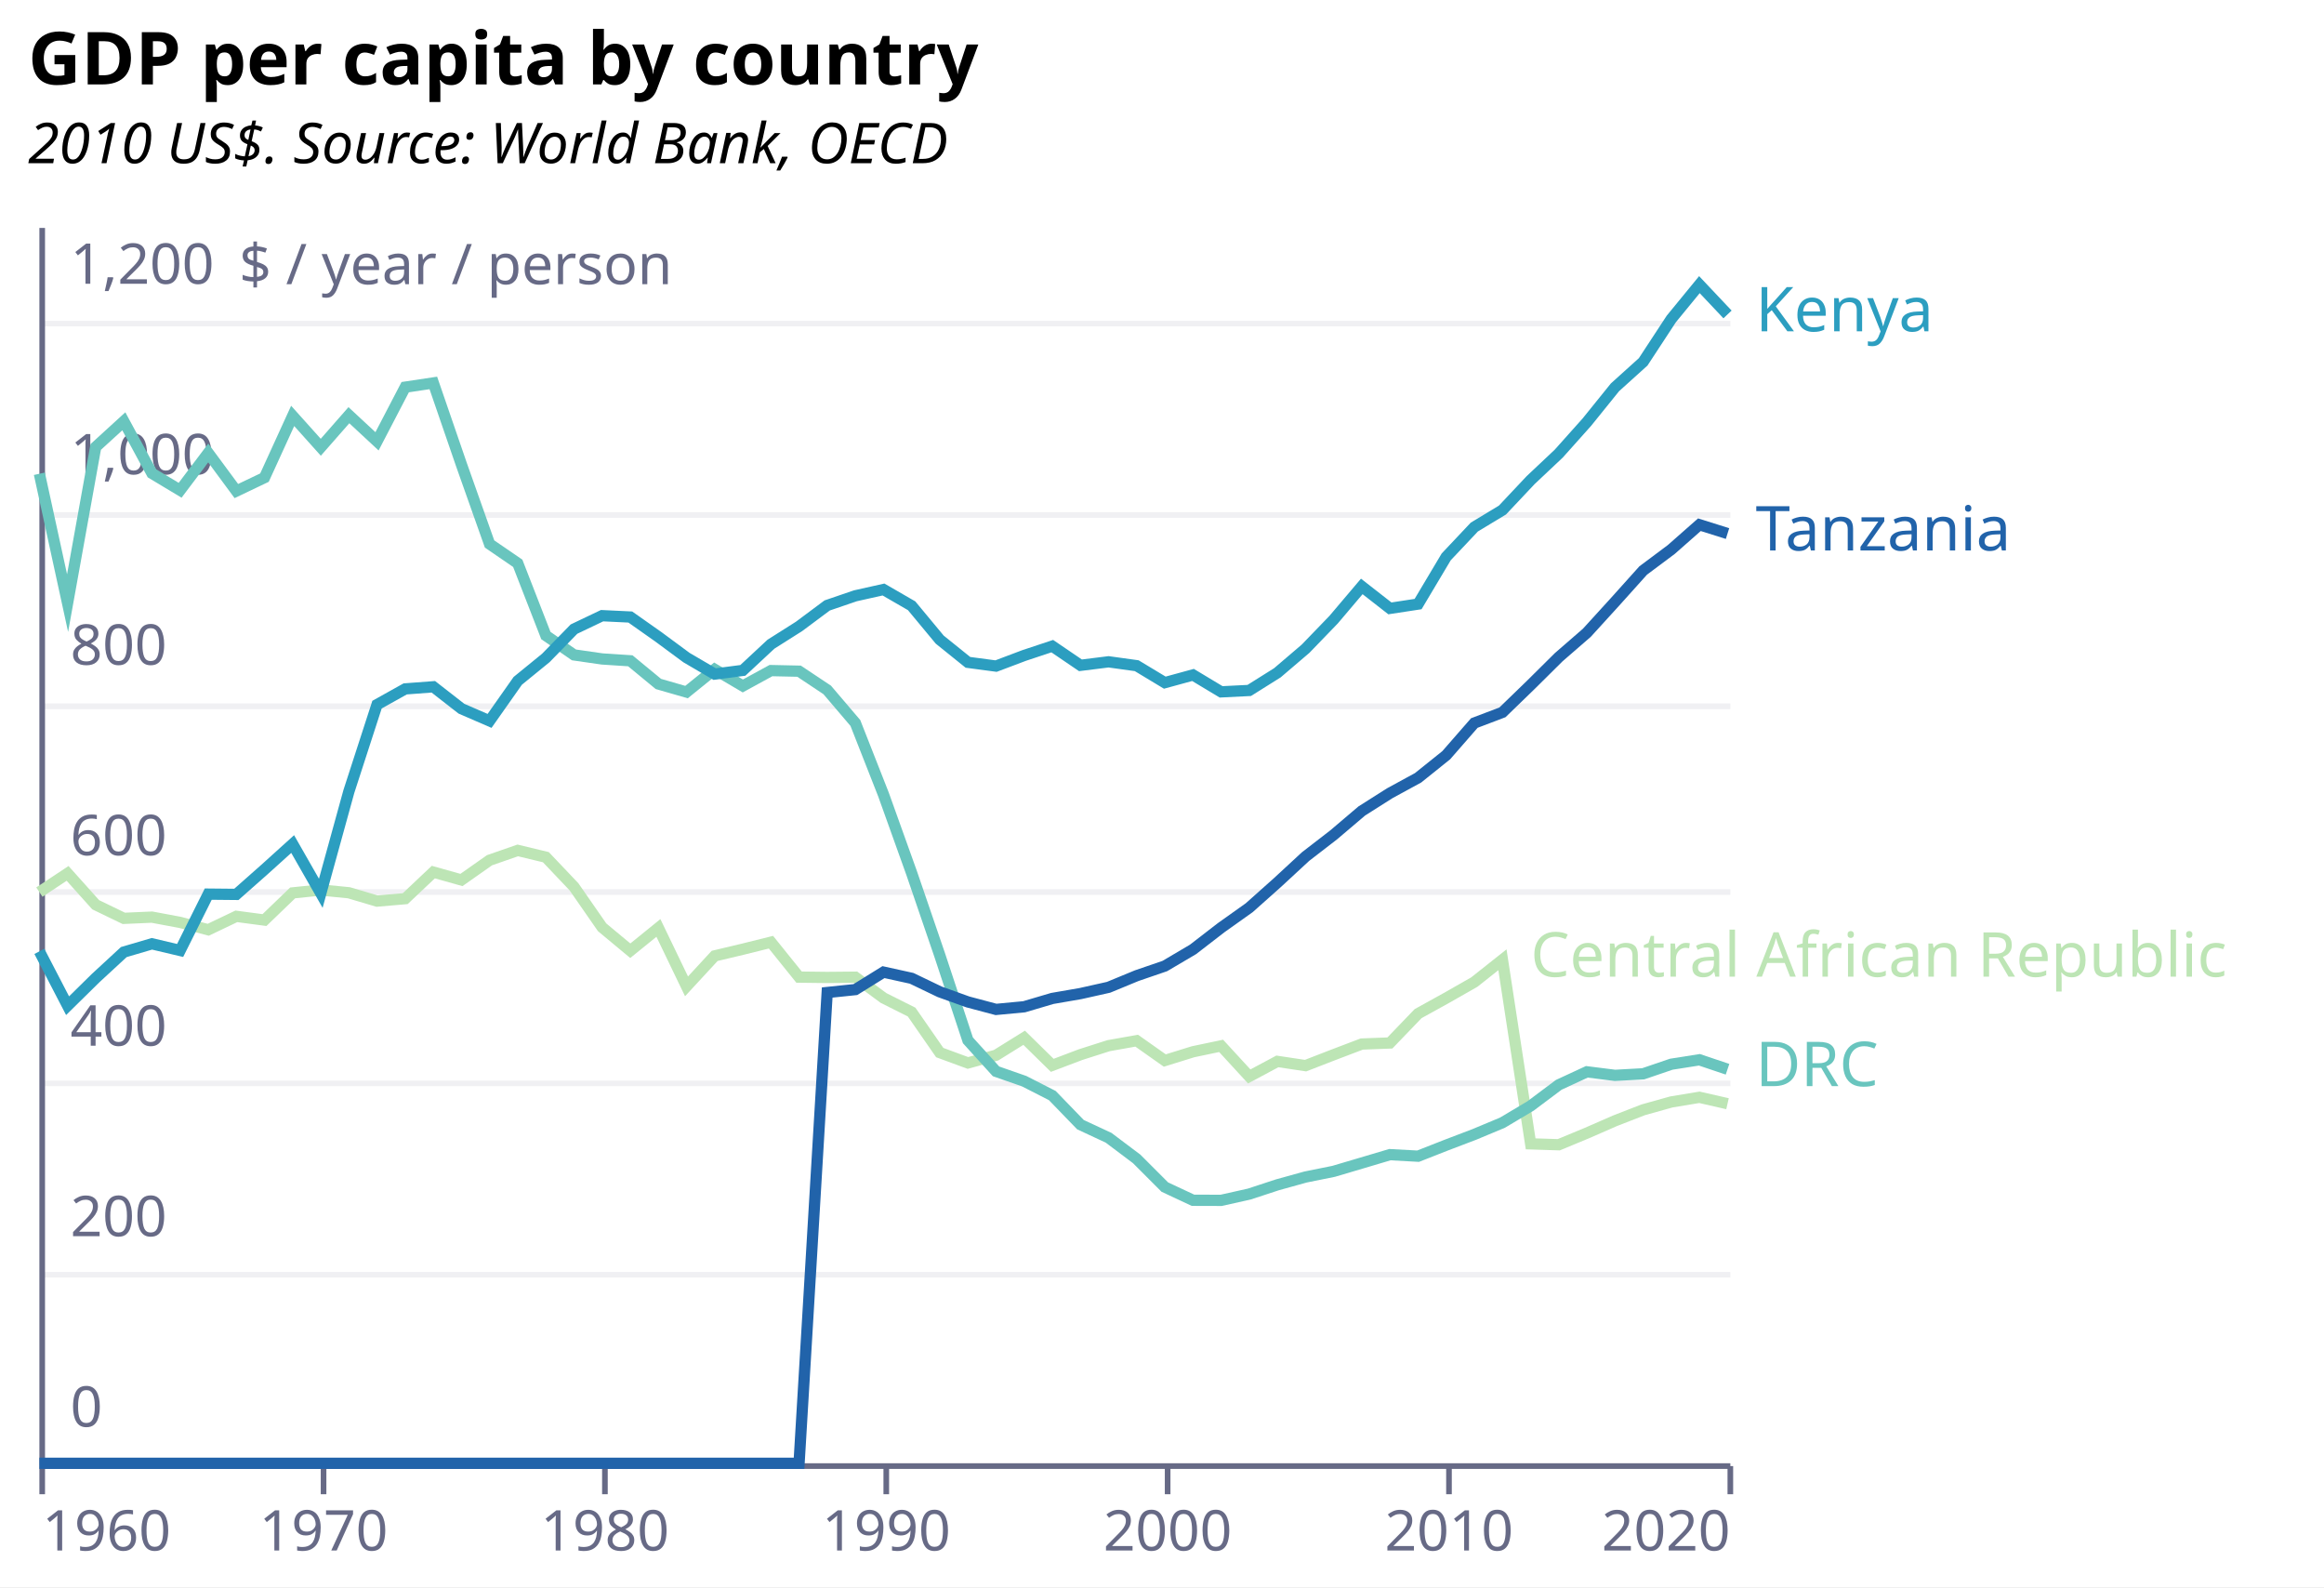
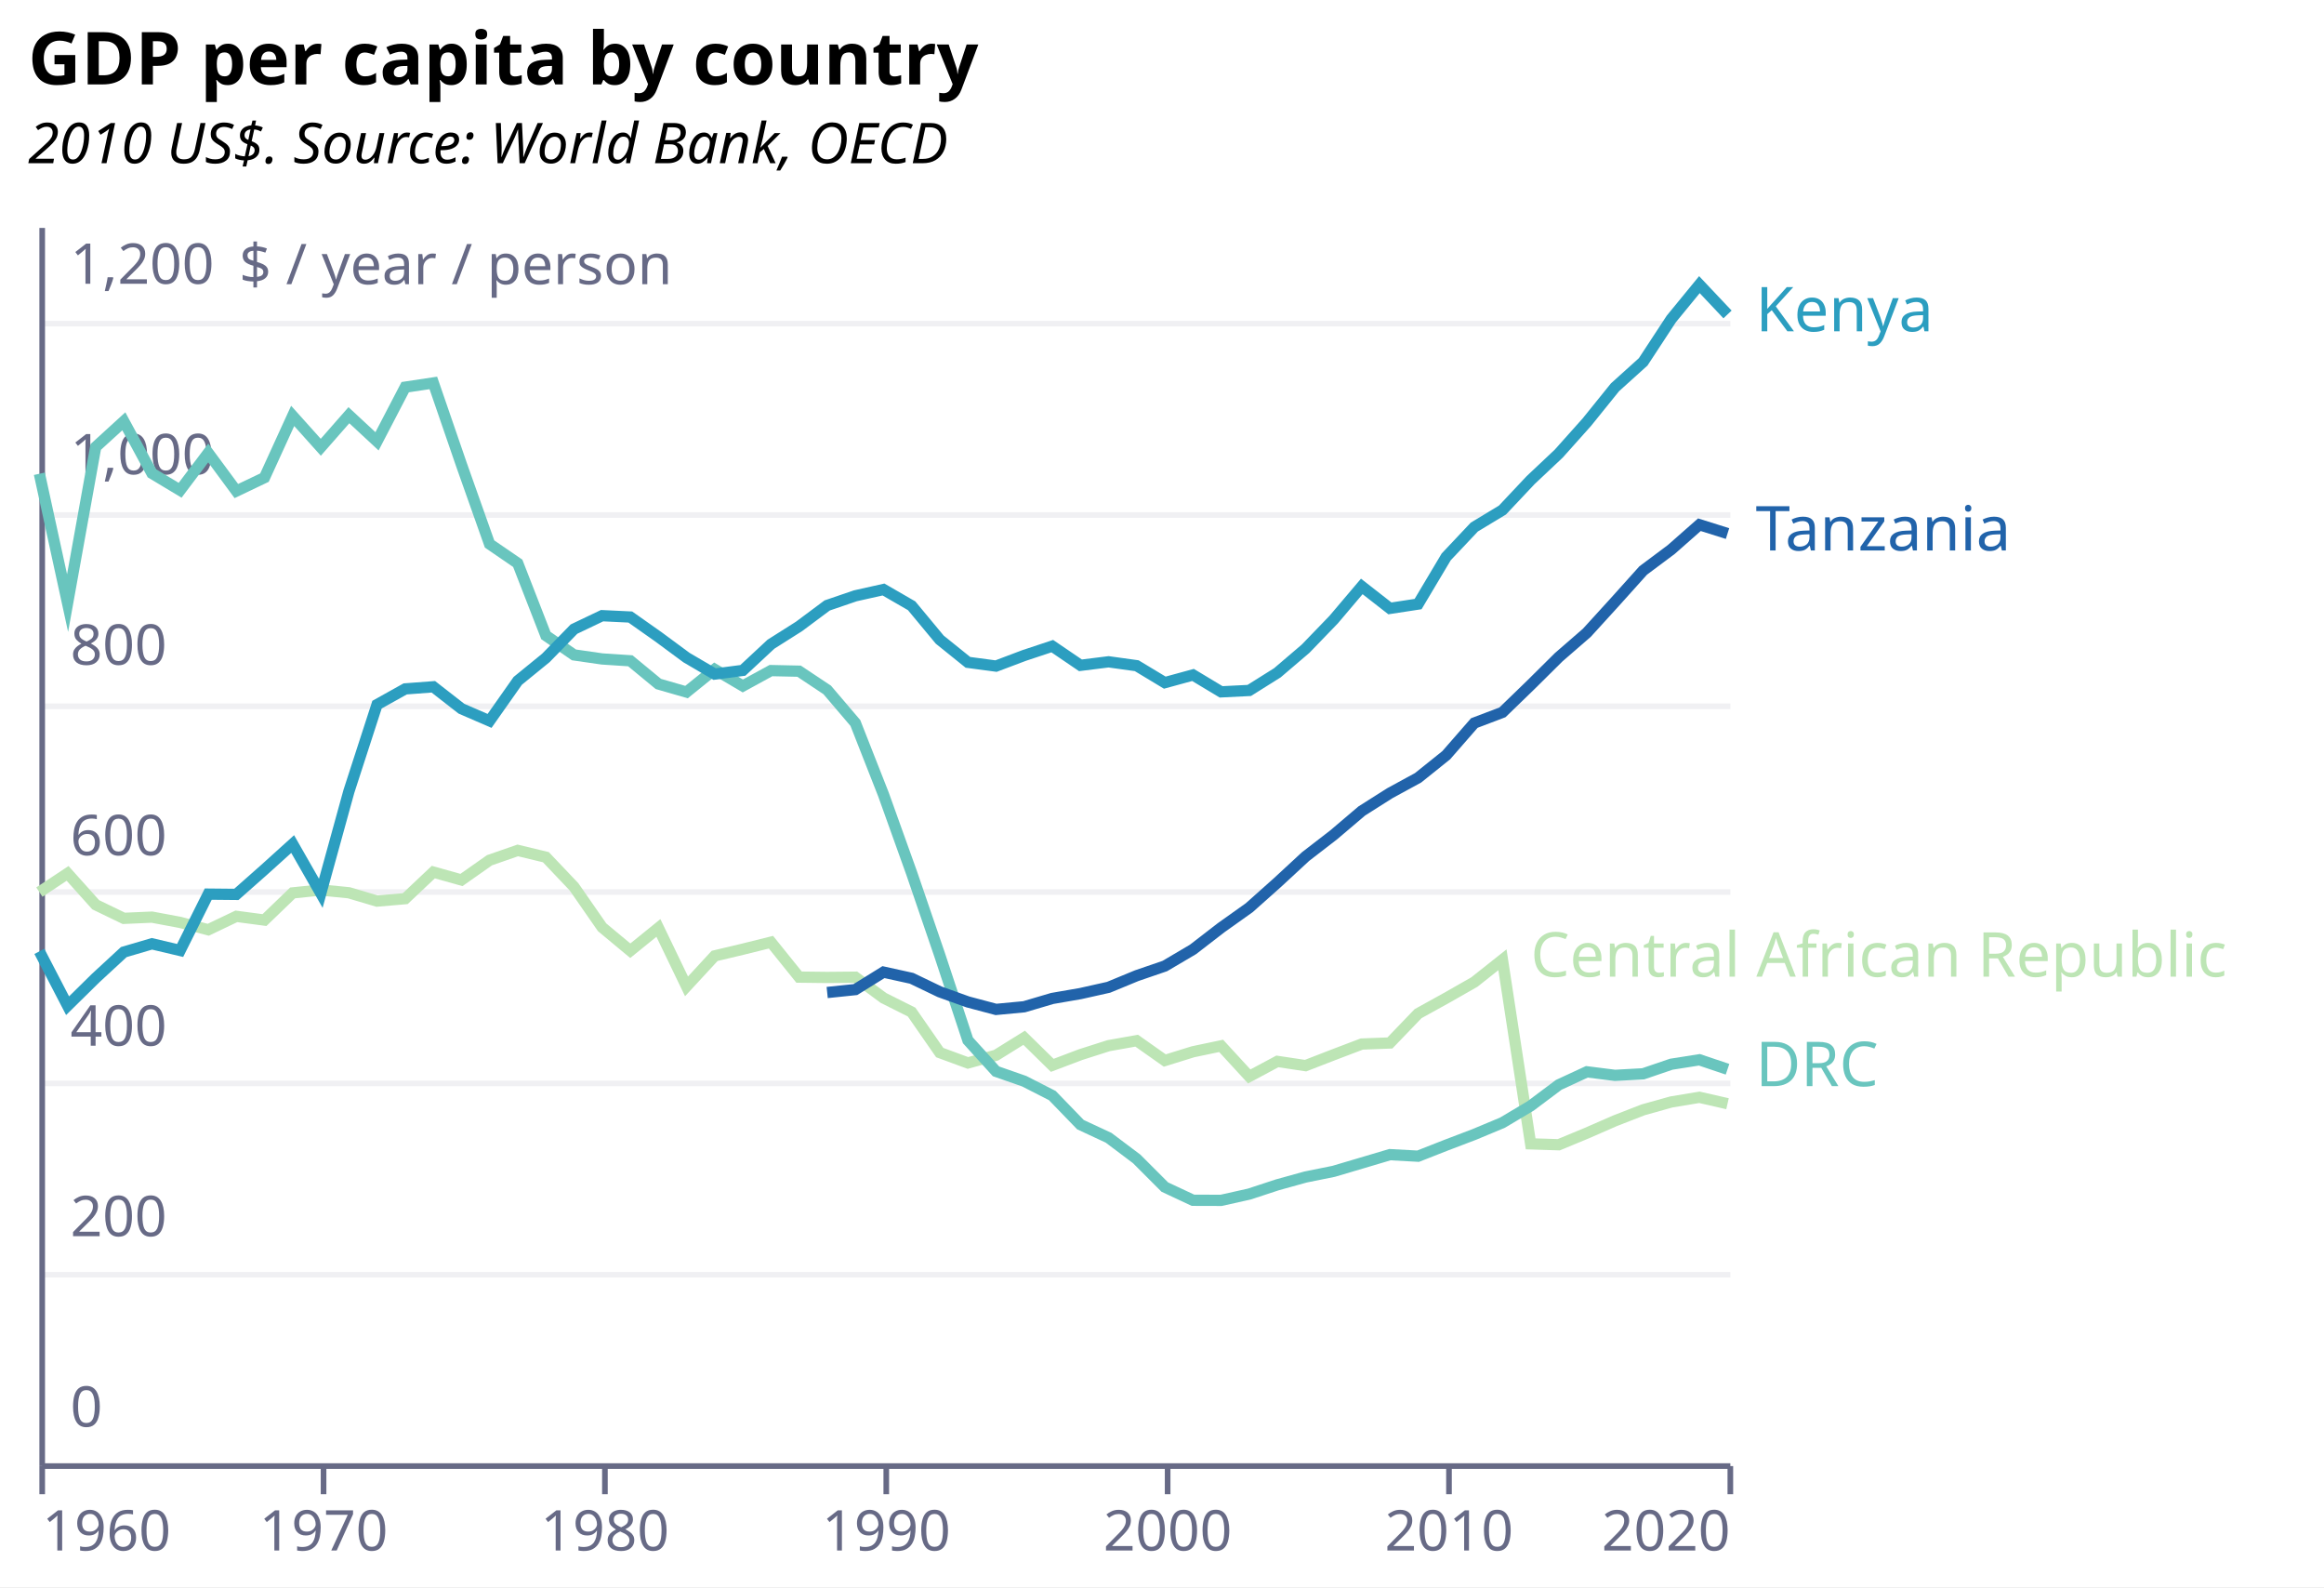
<svg xmlns="http://www.w3.org/2000/svg" version="1.1" class="marks" width="413" height="282" viewBox="0 0 413 282">
  <rect width="413" height="282" fill="white" />
  <g fill="none" stroke-miterlimit="10" transform="translate(7,40)">
    <g class="mark-group role-frame root" role="graphics-object" aria-roledescription="group mark container">
      <g transform="translate(0,0)">
        <path class="background" aria-hidden="true" d="M0,0h300v220h-300Z" />
        <g>
          <g class="mark-group role-axis" aria-hidden="true">
            <g transform="translate(0.5,0.5)">
              <path class="background" aria-hidden="true" d="M0,0h0v0h0Z" pointer-events="none" />
              <g>
                <g class="mark-rule role-axis-grid" pointer-events="none">
                  <line transform="translate(0,220)" x2="300" y2="0" stroke="#676A86" stroke-opacity="0.1" stroke-width="1" opacity="1" />
                  <line transform="translate(0,186)" x2="300" y2="0" stroke="#676A86" stroke-opacity="0.1" stroke-width="1" opacity="1" />
                  <line transform="translate(0,152)" x2="300" y2="0" stroke="#676A86" stroke-opacity="0.1" stroke-width="1" opacity="1" />
                  <line transform="translate(0,118)" x2="300" y2="0" stroke="#676A86" stroke-opacity="0.1" stroke-width="1" opacity="1" />
                  <line transform="translate(0,85)" x2="300" y2="0" stroke="#676A86" stroke-opacity="0.1" stroke-width="1" opacity="1" />
                  <line transform="translate(0,51)" x2="300" y2="0" stroke="#676A86" stroke-opacity="0.1" stroke-width="1" opacity="1" />
                  <line transform="translate(0,17)" x2="300" y2="0" stroke="#676A86" stroke-opacity="0.1" stroke-width="1" opacity="1" />
                </g>
              </g>
              <path class="foreground" aria-hidden="true" d="" pointer-events="none" display="none" />
            </g>
          </g>
          <g class="mark-group role-axis" role="graphics-symbol" aria-roledescription="axis" aria-label="X-axis for a time scale with values from Friday, 01 January 1960, 12:00:00 AM to Wednesday, 01 January 2020, 12:00:00 AM">
            <g transform="translate(0.5,220.5)">
              <path class="background" aria-hidden="true" d="M0,0h0v0h0Z" pointer-events="none" />
              <g>
                <g class="mark-rule role-axis-tick" pointer-events="none">
                  <line transform="translate(0,0)" x2="0" y2="5" stroke="#676A86" stroke-width="1" opacity="1" />
                  <line transform="translate(50,0)" x2="0" y2="5" stroke="#676A86" stroke-width="1" opacity="1" />
                  <line transform="translate(100,0)" x2="0" y2="5" stroke="#676A86" stroke-width="1" opacity="1" />
                  <line transform="translate(150,0)" x2="0" y2="5" stroke="#676A86" stroke-width="1" opacity="1" />
                  <line transform="translate(200,0)" x2="0" y2="5" stroke="#676A86" stroke-width="1" opacity="1" />
                  <line transform="translate(250,0)" x2="0" y2="5" stroke="#676A86" stroke-width="1" opacity="1" />
                  <line transform="translate(300,0)" x2="0" y2="5" stroke="#676A86" stroke-width="1" opacity="1" />
                </g>
                <g class="mark-text role-axis-label" pointer-events="none">
                  <text text-anchor="start" transform="translate(0,15)" font-family="sans-serif" font-size="10px" fill="#676A86" opacity="1">1960</text>
                  <text text-anchor="middle" transform="translate(50.00627,15)" font-family="sans-serif" font-size="10px" fill="#676A86" opacity="1">1970</text>
                  <text text-anchor="middle" transform="translate(100,15)" font-family="sans-serif" font-size="10px" fill="#676A86" opacity="1">1980</text>
                  <text text-anchor="middle" transform="translate(150.0068,15)" font-family="sans-serif" font-size="10px" fill="#676A86" opacity="1">1990</text>
                  <text text-anchor="middle" transform="translate(200,15)" font-family="sans-serif" font-size="10px" fill="#676A86" opacity="1">2000</text>
                  <text text-anchor="middle" transform="translate(250.0068,15)" font-family="sans-serif" font-size="10px" fill="#676A86" opacity="1">2010</text>
                  <text text-anchor="end" transform="translate(300,15)" font-family="sans-serif" font-size="10px" fill="#676A86" opacity="1">2020</text>
                </g>
                <g class="mark-rule role-axis-domain" pointer-events="none">
                  <line transform="translate(0,0)" x2="300" y2="0" stroke="#676A86" stroke-width="1" opacity="1" />
                </g>
              </g>
              <path class="foreground" aria-hidden="true" d="" pointer-events="none" display="none" />
            </g>
          </g>
          <g class="mark-group role-axis" role="graphics-symbol" aria-roledescription="axis" aria-label="Y-axis titled '$ / year / person' for a linear scale with values from 0 to 1,300">
            <g transform="translate(0.5,0.5)">
              <path class="background" aria-hidden="true" d="M0,0h0v0h0Z" pointer-events="none" />
              <g>
                <g class="mark-text role-axis-label" pointer-events="none">
                  <text text-anchor="start" transform="translate(5,213)" font-family="sans-serif" font-size="10px" fill="#676A86" opacity="1">0</text>
                  <text text-anchor="start" transform="translate(5,179.1538)" font-family="sans-serif" font-size="10px" fill="#676A86" opacity="1">200</text>
                  <text text-anchor="start" transform="translate(5,145.3077)" font-family="sans-serif" font-size="10px" fill="#676A86" opacity="1">400</text>
                  <text text-anchor="start" transform="translate(5,111.4615)" font-family="sans-serif" font-size="10px" fill="#676A86" opacity="1">600</text>
                  <text text-anchor="start" transform="translate(5,77.61538)" font-family="sans-serif" font-size="10px" fill="#676A86" opacity="1">800</text>
                  <text text-anchor="start" transform="translate(5,43.76923)" font-family="sans-serif" font-size="10px" fill="#676A86" opacity="1">1,000</text>
                  <text text-anchor="start" transform="translate(5,9.923077)" font-family="sans-serif" font-size="10px" fill="#676A86" opacity="1">1,200</text>
                </g>
                <g class="mark-rule role-axis-domain" pointer-events="none">
                  <line transform="translate(0,220)" x2="0" y2="-220" stroke="#676A86" stroke-width="1" opacity="1" />
                </g>
                <g class="mark-text role-axis-title" pointer-events="none">
                  <text text-anchor="start" transform="translate(35,10)" font-family="sans-serif" font-size="10px" font-weight="normal" fill="#676A86" opacity="1">$ / year / person</text>
                </g>
              </g>
              <path class="foreground" aria-hidden="true" d="" pointer-events="none" display="none" />
            </g>
          </g>
          <g class="mark-group role-scope layer_0_pathgroup" role="graphics-object" aria-roledescription="group mark container">
            <g transform="translate(0,0)">
              <path class="background" aria-hidden="true" d="M0,0h300v220h-300Z" />
              <g>
                <g class="mark-line role-mark layer_0_marks" role="graphics-object" aria-roledescription="line mark container">
                  <path aria-label="Country: Central Afican Republic; Year: 1960; GDP per capita ($): 599.7006184; Value: 599.7006184" role="graphics-symbol" aria-roledescription="line mark" d="M0,118.512L5.01,115.187L10.007,120.761L15.003,123.176L20,122.959L25.01,123.896L30.007,125.203L35.003,122.819L40,123.482L45.01,118.653L50.007,118.137L55.003,118.629L60,120.11L65.01,119.677L70.007,114.955L75.003,116.359L80,112.844L85.01,111.104L90.007,112.308L95.003,117.569L100,124.763L105.01,128.929L110.007,124.88L115.003,135.258L120,129.846L125.01,128.656L130.007,127.413L135.003,133.617L140,133.677L145.01,133.63L150.007,137.322L155.003,139.829L160,147.025L165.01,148.87L170.007,147.5L175.003,144.393L180,149.295L185.01,147.396L190.007,145.8L195.003,144.912L200,148.438L205.01,146.882L210.007,145.834L215.003,151.266L220,148.594L225.01,149.346L230.007,147.407L235.003,145.508L240,145.319L245.01,140.107L250.007,137.344L255.003,134.498L260,130.537L265.01,163.242L270.007,163.402L275.003,161.329L280,159.145L285.01,157.197L290.007,155.8L295.003,154.972L300,156.111" stroke="rgb(189, 229, 181)" stroke-width="2" />
                </g>
              </g>
              <path class="foreground" aria-hidden="true" d="" display="none" />
            </g>
            <g transform="translate(0,0)">
              <path class="background" aria-hidden="true" d="M0,0h300v220h-300Z" />
              <g>
                <g class="mark-line role-mark layer_0_marks" role="graphics-object" aria-roledescription="line mark container">
                  <path aria-label="Country: Democratic Republic of Congo; Year: 1960; GDP per capita ($): 1038.932091; Value: 1038.932091" role="graphics-symbol" aria-roledescription="line mark" d="M0,44.181L5.01,67.163L10.007,39.42L15.003,34.859L20,44.1L25.01,47.112L30.007,40.485L35.003,47.25L40,44.866L45.01,33.9L50.007,39.47L55.003,33.775L60,38.415L65.01,28.791L70.007,28.041L75.003,42.553L80,56.658L85.01,60.09L90.007,72.927L95.003,76.365L100,77.084L105.01,77.411L110.007,81.53L115.003,82.97L120,78.932L125.01,81.884L130.007,79.152L135.003,79.259L140,82.585L145.01,88.464L150.007,101.177L155.003,115.111L160,129.71L165.01,144.854L170.007,150.363L175.003,152.107L180,154.658L185.01,159.834L190.007,162.161L195.003,165.92L200,170.925L205.01,173.268L210.007,173.283L215.003,172.167L220,170.525L225.01,169.136L230.007,168.126L235.003,166.648L240,165.162L245.01,165.437L250.007,163.473L255.003,161.57L260,159.483L265.01,156.501L270.007,152.758L275.003,150.443L280,151.074L285.01,150.797L290.007,149.094L295.003,148.307L300,149.988" stroke="rgb(105, 197, 190)" stroke-width="2" />
                </g>
              </g>
              <path class="foreground" aria-hidden="true" d="" display="none" />
            </g>
            <g transform="translate(0,0)">
              <path class="background" aria-hidden="true" d="M0,0h300v220h-300Z" />
              <g>
                <g class="mark-line role-mark layer_0_marks" role="graphics-object" aria-roledescription="line mark container">
                  <path aria-label="Country: Kenya; Year: 1960; GDP per capita ($): 537.4608807; Value: 537.4608807" role="graphics-symbol" aria-roledescription="line mark" d="M0,129.045L5.01,138.696L10.007,133.778L15.003,129.167L20,127.698L25.01,128.882L30.007,118.871L35.003,118.919L40,114.5L45.01,109.974L50.007,118.723L55.003,100.614L60,85.203L65.01,82.406L70.007,82.03L75.003,85.924L80,88.092L85.01,80.974L90.007,76.901L95.003,71.779L100,69.395L105.01,69.635L110.007,73.157L115.003,76.847L120,79.772L125.01,79.117L130.007,74.464L135.003,71.3L140,67.576L145.01,65.864L150.007,64.746L155.003,67.633L160,73.651L165.01,77.687L170.007,78.353L175.003,76.467L180,74.809L185.01,78.217L190.007,77.593L195.003,78.284L200,81.296L205.01,79.927L210.007,82.93L215.003,82.682L220,79.546L225.01,75.27L230.007,70.094L235.003,64.198L240,68.098L245.01,67.333L250.007,58.945L255.003,53.649L260,50.629L265.01,45.307L270.007,40.6L275.003,35.008L280,28.817L285.01,24.296L290.007,16.673L295.003,10.577L300,15.87" stroke="rgb(44, 158, 192)" stroke-width="2" />
                </g>
              </g>
              <path class="foreground" aria-hidden="true" d="" display="none" />
            </g>
+           </g>
+           <g class="mark-group role-scope layer_1_pathgroup" role="graphics-object" aria-roledescription="group mark container">
            <g transform="translate(0,0)">
              <path class="background" aria-hidden="true" d="M0,0h300v220h-300Z" />
              <g>
-                 <g class="mark-line role-mark layer_0_marks" role="graphics-object" aria-roledescription="line mark container">
-                   <path aria-label="Country: Tanzania; Year: 1960; GDP per capita ($): 0; Value: 0" role="graphics-symbol" aria-roledescription="line mark" d="M0,220L5.01,220L10.007,220L15.003,220L20,220L25.01,220L30.007,220L35.003,220L40,220L45.01,220L50.007,220L55.003,220L60,220L65.01,220L70.007,220L75.003,220L80,220L85.01,220L90.007,220L95.003,220L100,220L105.01,220L110.007,220L115.003,220L120,220L125.01,220L130.007,220L135.003,220L140,136.352L145.01,135.833L150.007,132.729L155.003,133.83L160,136.229L165.01,138.029L170.007,139.357L175.003,138.885L180,137.409L185.01,136.543L190.007,135.425L195.003,133.363L200,131.649L205.01,128.695L210.007,124.838L215.003,121.285L220,116.831L225.01,112.199L230.007,108.341L235.003,104.097L240,100.931L245.01,98.201L250.007,94.193L255.003,88.47L260,86.573L265.01,81.72L270.007,76.767L275.003,72.431L280,66.946L285.01,61.369L290.007,57.634L295.003,53.232L300,54.804" stroke="rgb(33, 99, 170)" stroke-width="2" />
+                 <g class="mark-line role-mark layer_1_marks" role="graphics-object" aria-roledescription="line mark container">
+                   <path aria-label="Country: Tanzania; Year: 1988; GDP per capita ($): 494.2807429; Value: 494.2807429" role="graphics-symbol" aria-roledescription="line mark" d="M140,136.352L145.01,135.833L150.007,132.729L155.003,133.83L160,136.229L165.01,138.029L170.007,139.357L175.003,138.885L180,137.409L185.01,136.543L190.007,135.425L195.003,133.363L200,131.649L205.01,128.695L210.007,124.838L215.003,121.285L220,116.831L225.01,112.199L230.007,108.341L235.003,104.097L240,100.931L245.01,98.201L250.007,94.193L255.003,88.47L260,86.573L265.01,81.72L270.007,76.767L275.003,72.431L280,66.946L285.01,61.369L290.007,57.634L295.003,53.232L300,54.804" stroke="rgb(33, 99, 170)" stroke-width="2" />
                </g>
              </g>
              <path class="foreground" aria-hidden="true" d="" display="none" />
            </g>
          </g>
-           <g class="mark-text role-mark layer_1_marks" role="graphics-object" aria-roledescription="text mark container">
+           <g class="mark-text role-mark layer_2_marks" role="graphics-object" aria-roledescription="text mark container">
            <text aria-label="Country: Kenya; Year: 2020; GDP per capita ($): 1206.221567; Value: 1206.221567" role="graphics-symbol" aria-roledescription="text mark" text-anchor="start" transform="translate(305,18.8702)" font-family="sans-serif" font-size="11px" fill="rgb(44, 158, 192)">Kenya</text>
-             <text aria-label="Country: Tanzania; Year: 2020; GDP per capita ($): 976.1566254; Value: 976.1566254" role="graphics-symbol" aria-roledescription="text mark" text-anchor="start" transform="translate(305,57.80426)" font-family="sans-serif" font-size="11px" fill="rgb(33, 99, 170)">Tanzania</text>
          </g>
-           <g class="mark-text role-mark layer_2_marks" role="graphics-object" aria-roledescription="text mark container">
+           <g class="mark-text role-mark layer_3_marks" role="graphics-object" aria-roledescription="text mark container">
            <text aria-label="Country: Central Afican Republic; Year: 2012; GDP per capita ($): 528.6454444; Value: 528.6454444" role="graphics-symbol" aria-roledescription="text mark" text-anchor="start" transform="translate(265,133.5369)" font-family="sans-serif" font-size="11px" fill="rgb(189, 229, 181)">Central African Republic</text>
          </g>
-           <g class="mark-text role-mark layer_3_marks" role="graphics-object" aria-roledescription="text mark container">
+           <g class="mark-text role-mark layer_4_marks" role="graphics-object" aria-roledescription="text mark container">
            <text aria-label="Country: Democratic Republic of Congo; Year: 2020; GDP per capita ($): 413.7090403; Value: 413.7090403" role="graphics-symbol" aria-roledescription="text mark" text-anchor="start" transform="translate(305,152.9877)" font-family="sans-serif" font-size="11px" fill="rgb(105, 197, 190)">DRC</text>
+           </g>
+           <g class="mark-text role-mark layer_5_marks" role="graphics-object" aria-roledescription="text mark container">
+             <text aria-label="Country: Tanzania; Year: 2020; GDP per capita ($): 976.1566254; Value: 976.1566254" role="graphics-symbol" aria-roledescription="text mark" text-anchor="start" transform="translate(305,57.80426)" font-family="sans-serif" font-size="11px" fill="rgb(33, 99, 170)">Tanzania</text>
          </g>
          <g class="mark-group role-title">
            <g transform="translate(-2,-30)">
              <path class="background" aria-hidden="true" d="M0,0h0v0h0Z" pointer-events="none" />
              <g>
                <g class="mark-text role-title-text" role="graphics-symbol" aria-roledescription="title" aria-label="Title text 'GDP per capita by country'" pointer-events="none">
                  <text text-anchor="start" transform="translate(0,5)" font-family="sans-serif" font-size="13px" font-weight="bold" fill="black" opacity="1">GDP per capita by country</text>
                </g>
                <g class="mark-text role-title-subtitle" role="graphics-symbol" aria-roledescription="subtitle" aria-label="Subtitle text '2010 US$. Source: World Bank, OECD'" pointer-events="none">
                  <text text-anchor="start" transform="translate(0,19)" font-family="sans-serif" font-size="10px" font-style="italic" fill="#000" opacity="1">2010 US$. Source: World Bank, OECD</text>
                </g>
              </g>
              <path class="foreground" aria-hidden="true" d="" pointer-events="none" display="none" />
            </g>
          </g>
        </g>
        <path class="foreground" aria-hidden="true" d="" display="none" />
      </g>
    </g>
  </g>
</svg>
